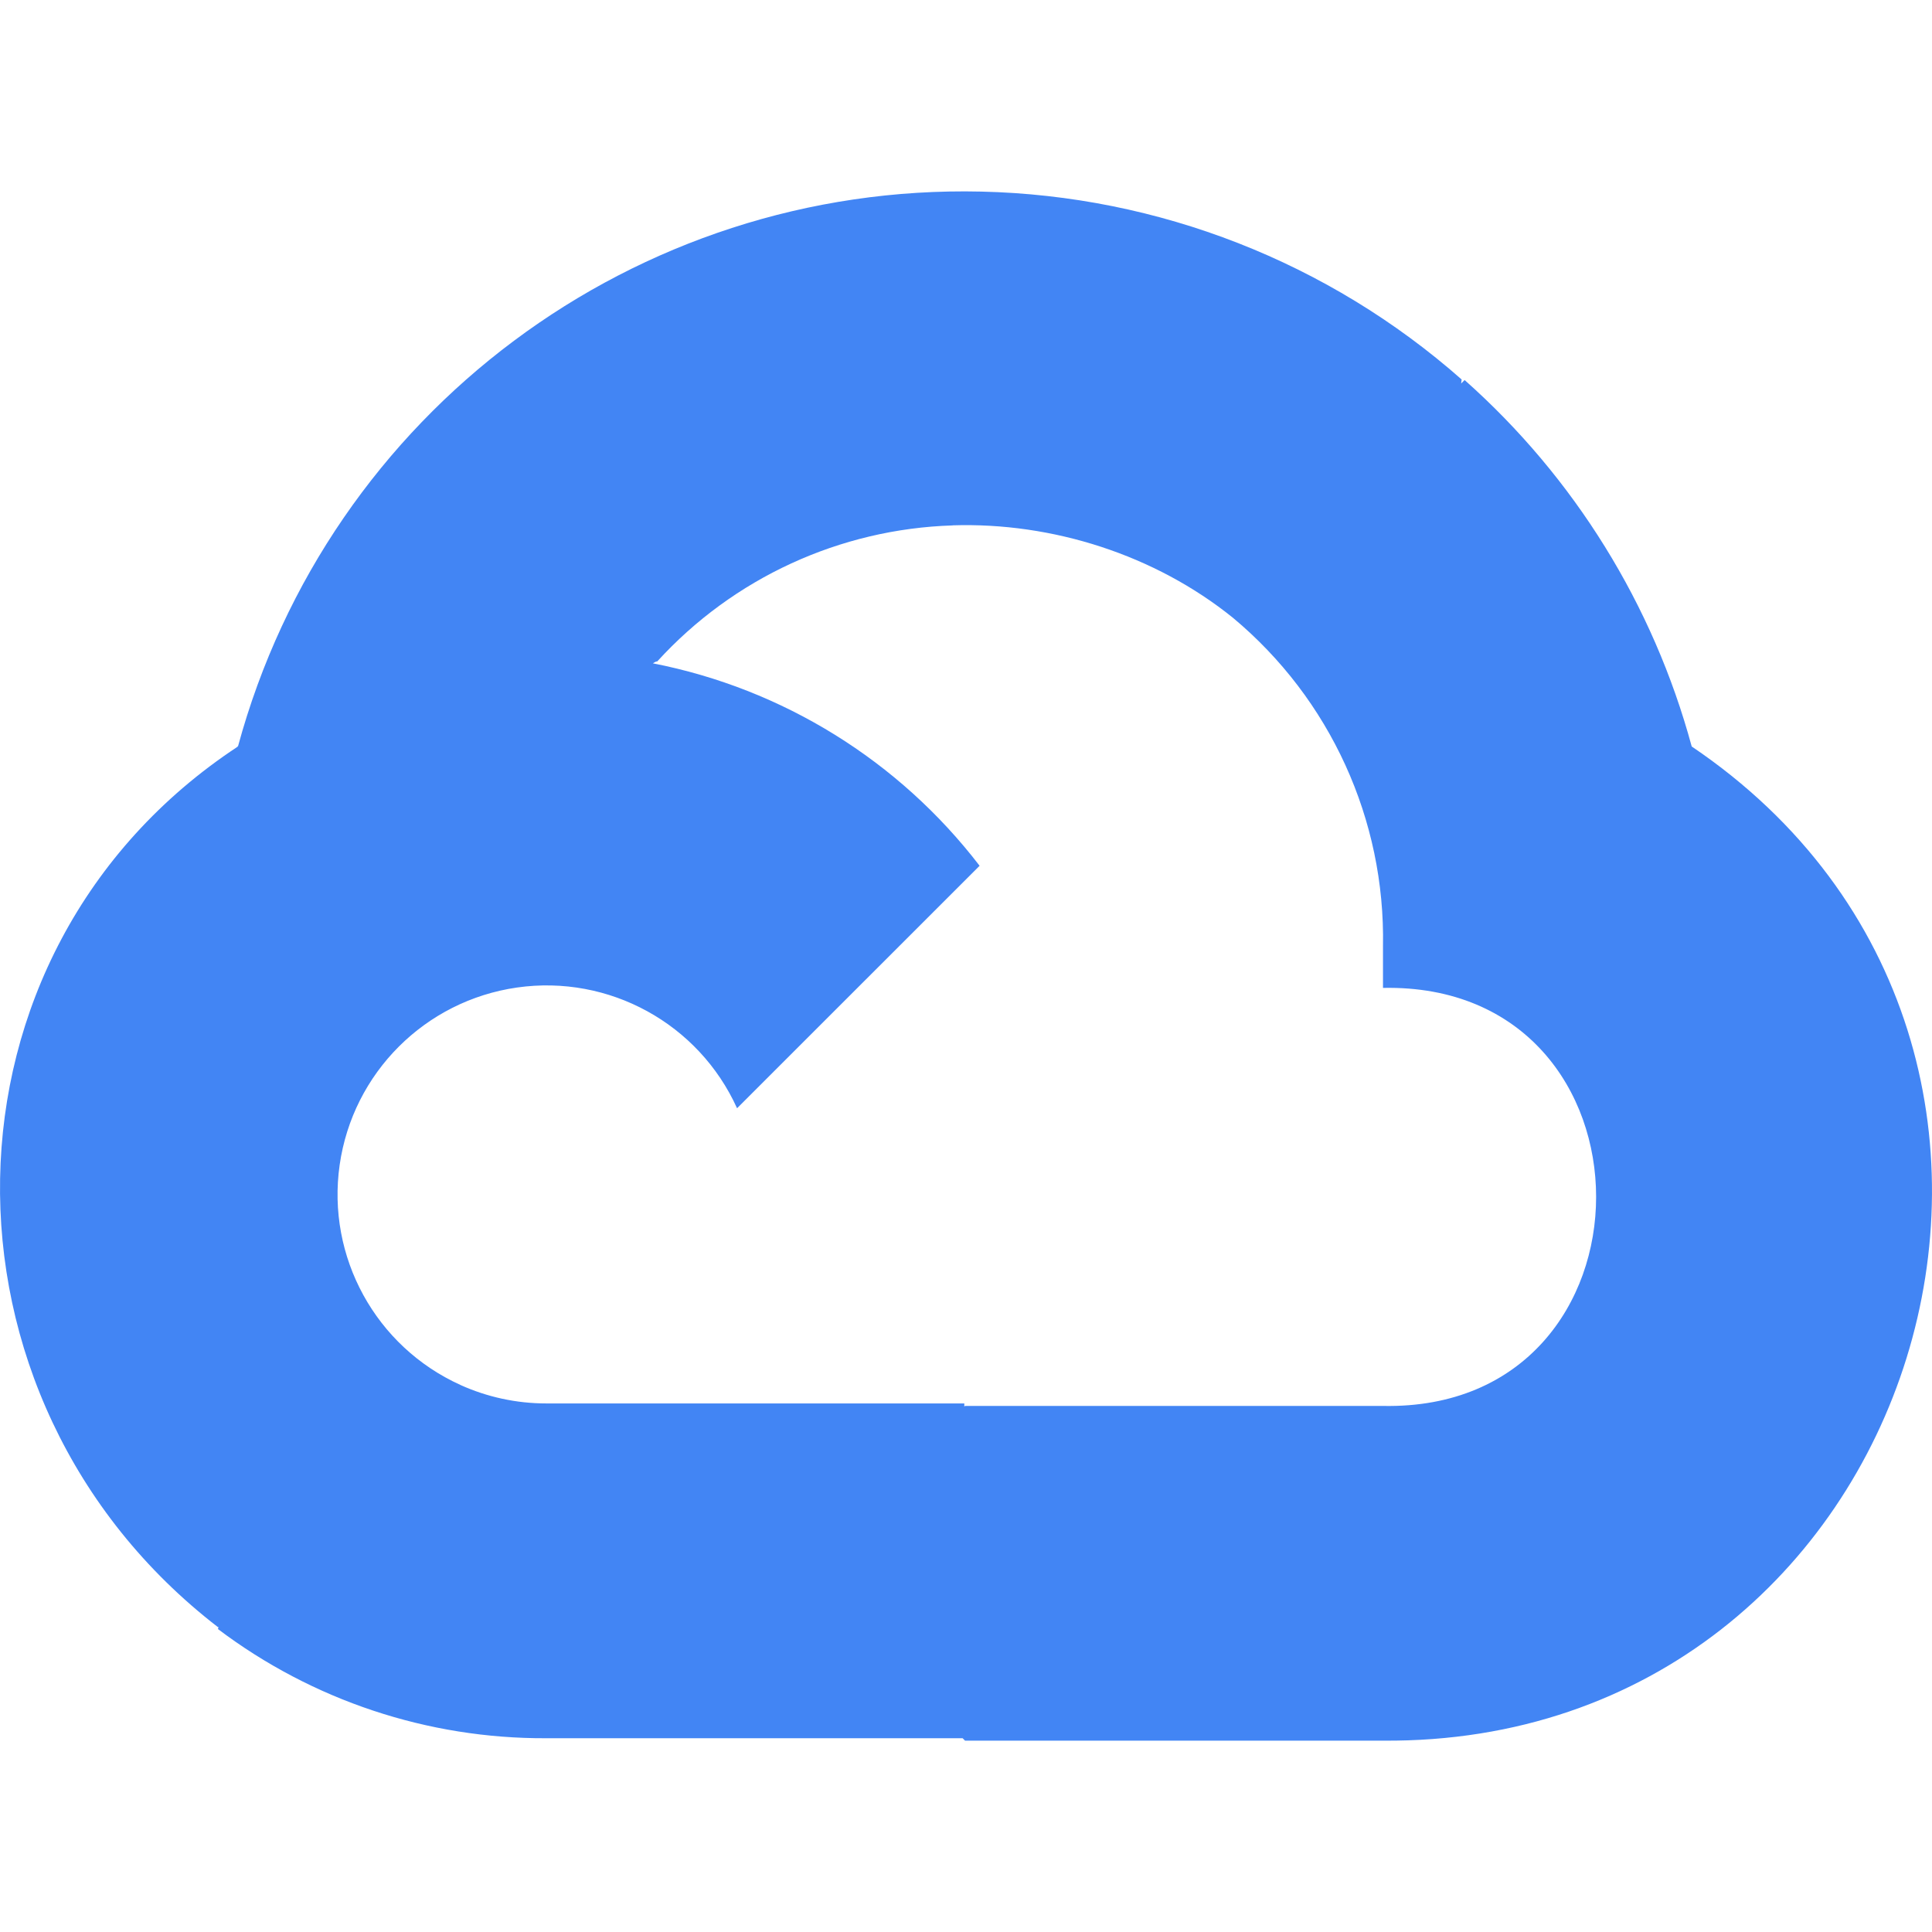
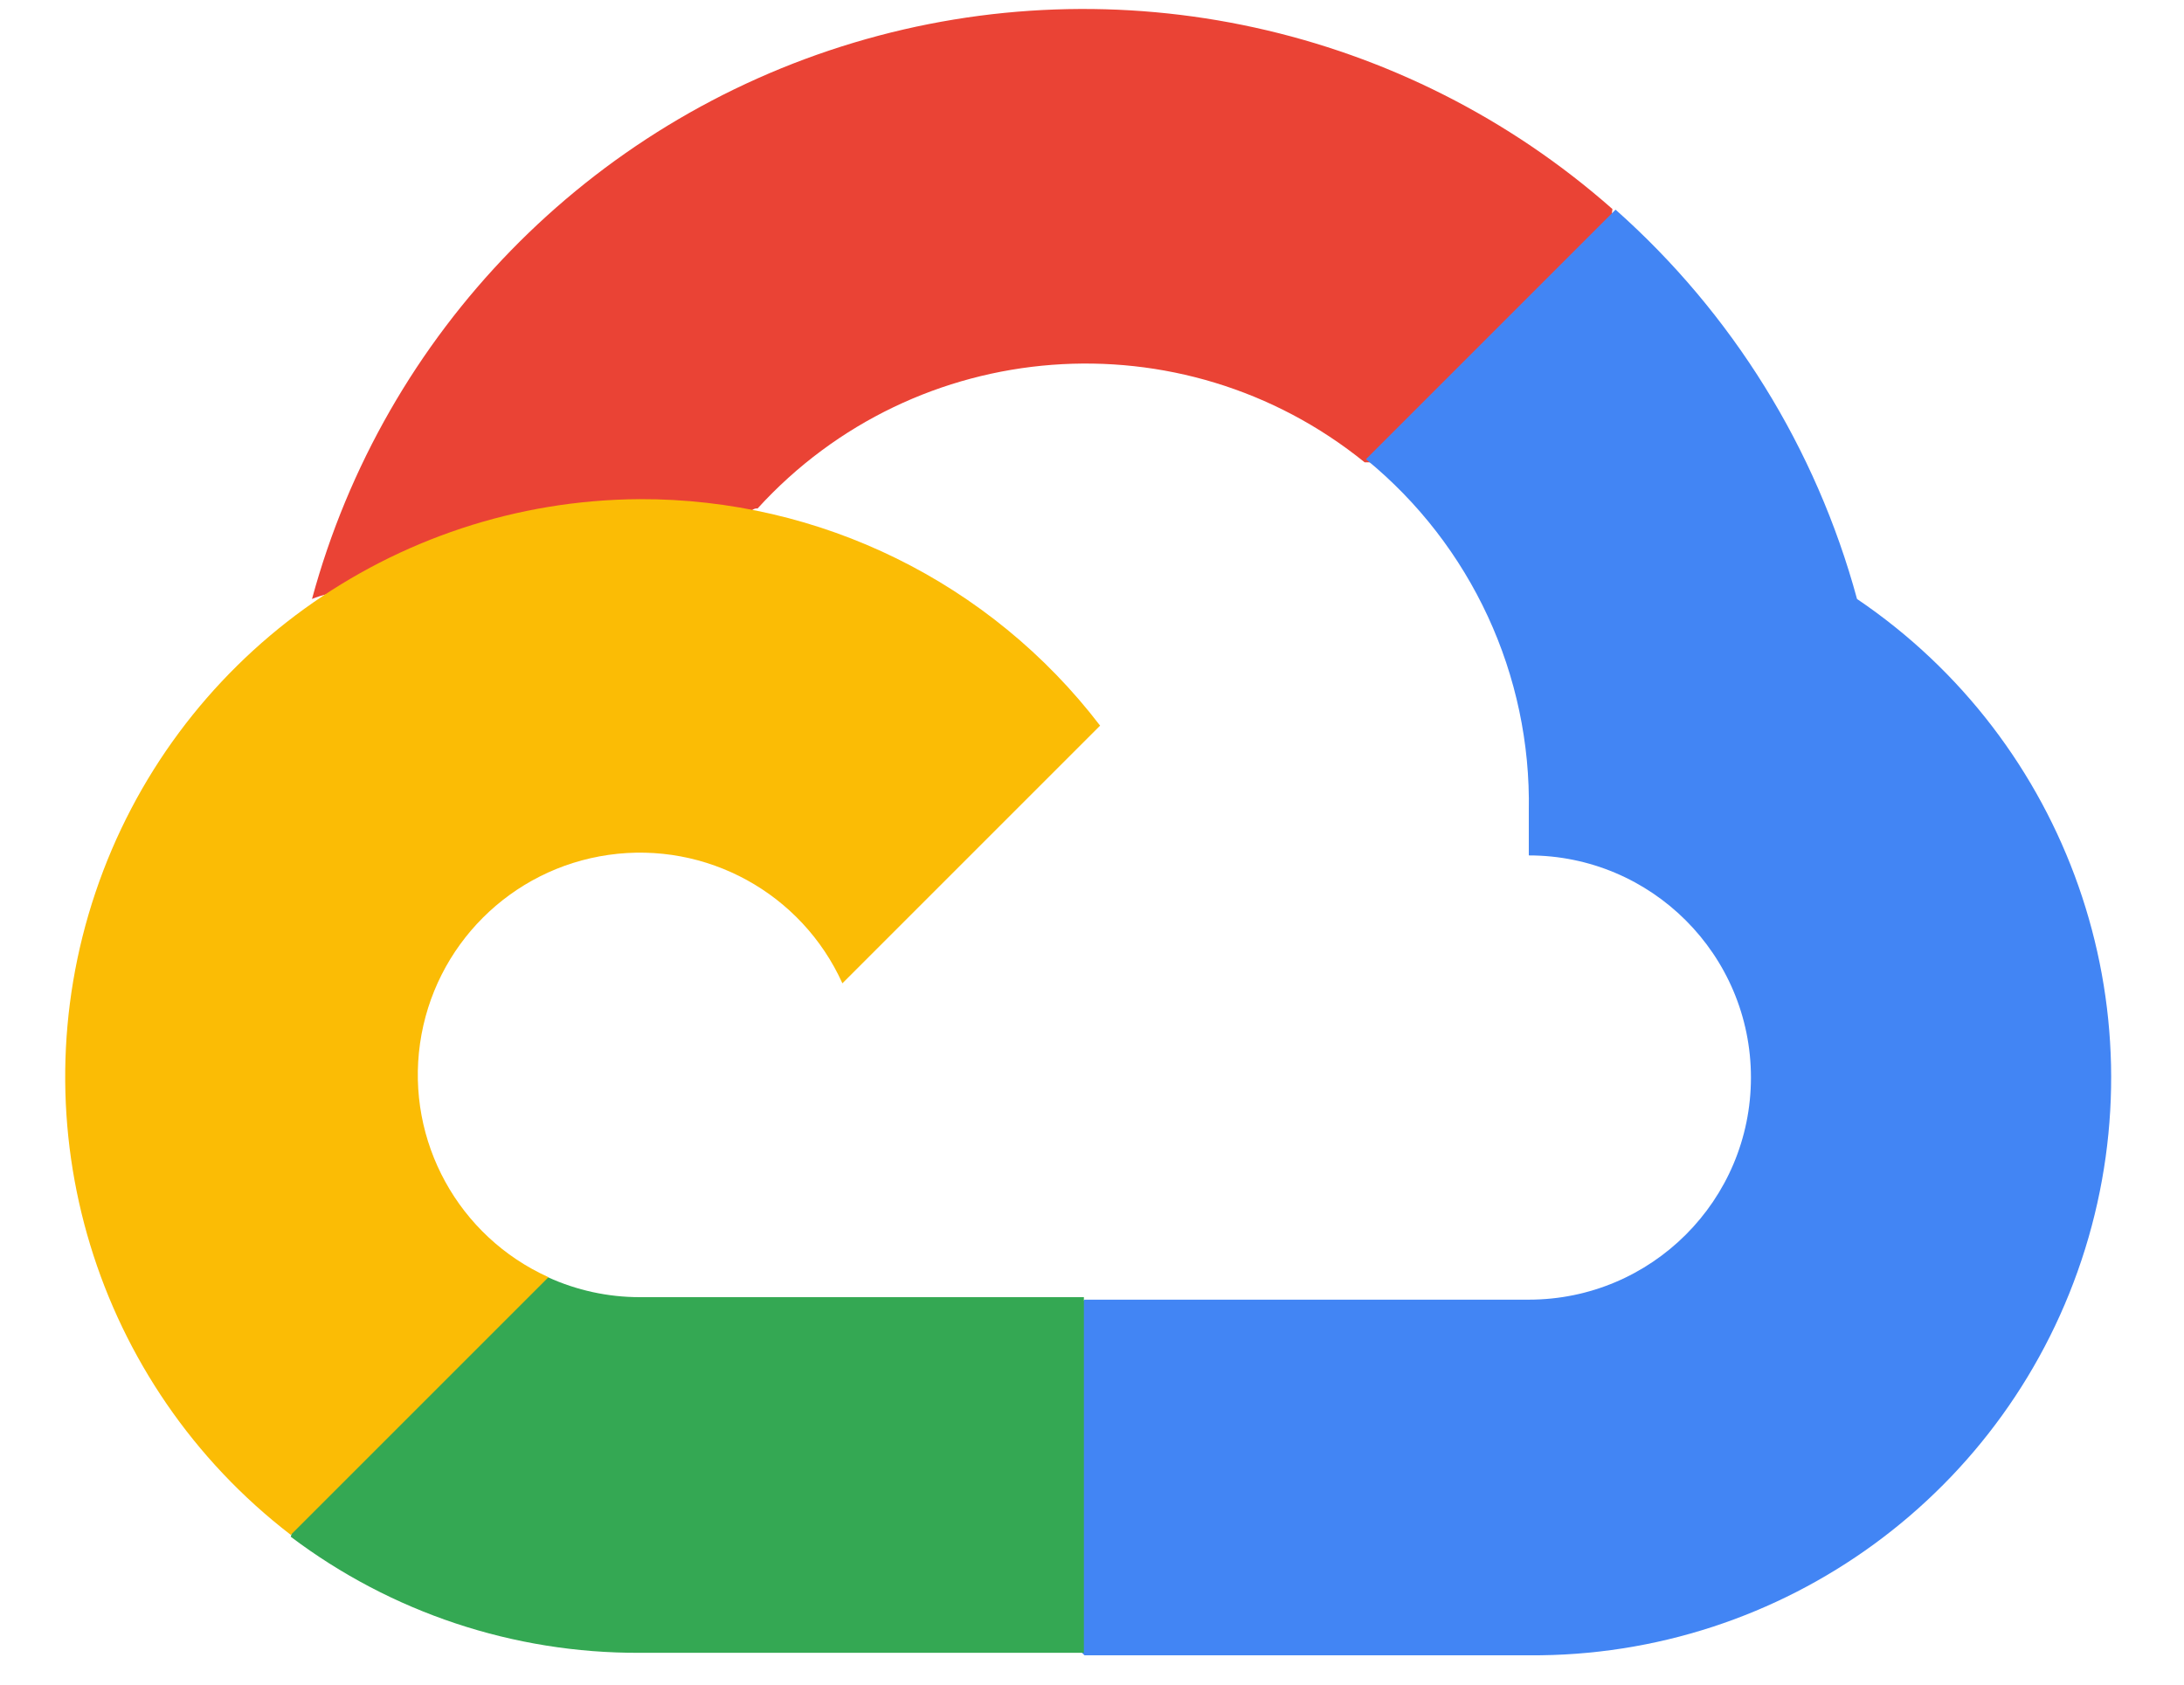
- <svg xmlns="http://www.w3.org/2000/svg" role="img" viewBox="0 0 24 24" fill="#4285F4">
-   <path d="M12.19 2.38a9.344 9.344 0 0 0-9.234 6.893c.053-.02-.055.013 0 0-3.875 2.551-3.922 8.11-.247 10.941l.006-.007-.007.03a6.717 6.717 0 0 0 4.077 1.356h5.173l.03.03h5.192c6.687.053 9.376-8.605 3.835-12.35a9.365 9.365 0 0 0-2.821-4.552l-.043.043.006-.05A9.344 9.344 0 0 0 12.19 2.38zm-.358 4.146c1.244-.04 2.518.368 3.486 1.15a5.186 5.186 0 0 1 1.862 4.078v.518c3.53-.07 3.53 5.262 0 5.193h-5.193l-.008.009v-.04H6.785a2.59 2.59 0 0 1-1.067-.23h.001a2.597 2.597 0 1 1 3.437-3.437l3.013-3.012A6.747 6.747 0 0 0 8.11 8.24c.018-.01.04-.026.054-.023a5.186 5.186 0 0 1 3.67-1.69z" />
+ <svg xmlns="http://www.w3.org/2000/svg" viewBox="0 0 35 27">
+   <defs>
+     <style>
+       .cls-1{
+         fill:#ea4335;
+       }
+       .cls-2{
+         fill:#4285f4;
+       }
+       .cls-3{
+         fill:#34a853;
+       }
+       .cls-4{
+         fill:#fbbc05;
+       }
+     </style>
+   </defs>
+   <path class="cls-1" d="M21.85,7.41l1,0,2.85-2.85.14-1.21A12.81,12.81,0,0,0,5,9.6a1.55,1.55,0,0,1,1-.06l5.7-.94s.29-.48.44-.45a7.11,7.11,0,0,1,9.73-.74Z" />
+   <path class="cls-2" d="M29.76,9.6a12.84,12.84,0,0,0-3.87-6.24l-4,4A7.11,7.11,0,0,1,24.5,13v.71a3.56,3.56,0,1,1,0,7.12H17.38l-.71.72v4.27l.71.71H24.5A9.26,9.26,0,0,0,29.76,9.6Z" />
+   <path class="cls-3" d="M10.25,26.49h7.12v-5.7H10.25a3.54,3.54,0,0,1-1.47-.32l-1,.31L4.91,23.63l-.25,1A9.21,9.21,0,0,0,10.25,26.49Z" />
+   <path class="cls-4" d="M10.25,8A9.26,9.26,0,0,0,4.66,24.6l4.13-4.13a3.56,3.56,0,1,1,4.71-4.71l4.13-4.13A9.25,9.25,0,0,0,10.25,8Z" />
</svg>
